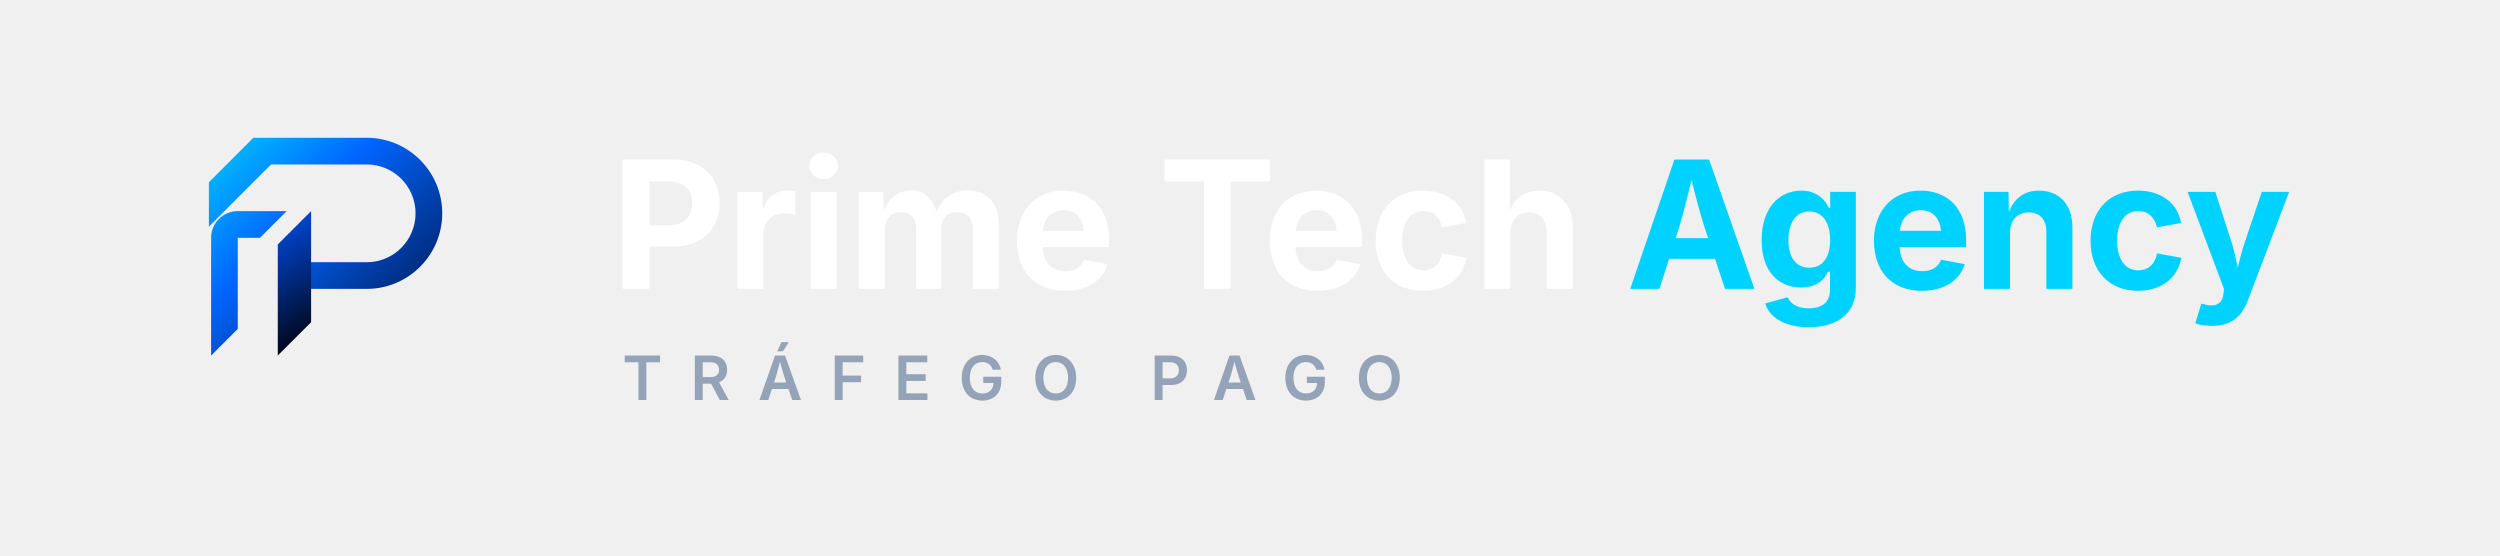
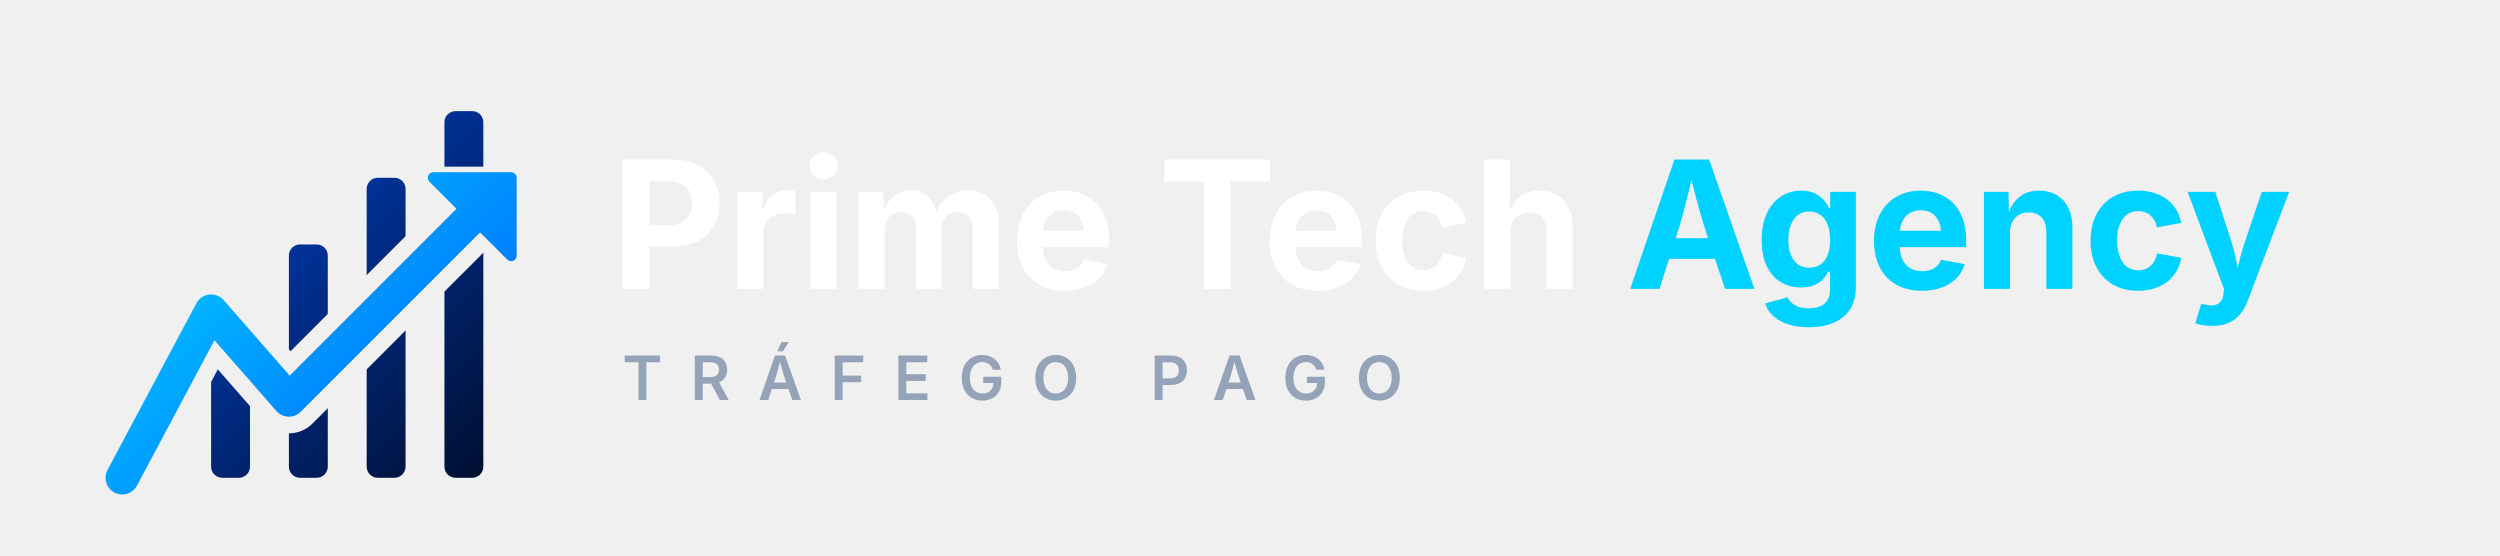
<svg xmlns="http://www.w3.org/2000/svg" viewBox="0 0 450 100" width="450" height="100" fill="none">
  <defs>
-     <linearGradient id="logo-blue-grad" x1="30" y1="20" x2="80" y2="70" gradientUnits="userSpaceOnUse">
+     <linearGradient id="logo-blue-grad" x1="20" y1="20" x2="80" y2="80" gradientUnits="userSpaceOnUse">
      <stop offset="0%" stop-color="#00d2ff" />
-       <stop offset="40%" stop-color="#0066ff" />
-       <stop offset="100%" stop-color="#001144" />
+       <stop offset="100%" stop-color="#0055ff" />
    </linearGradient>
-     <linearGradient id="logo-navy-grad" x1="45" y1="35" x2="60" y2="60" gradientUnits="userSpaceOnUse">
-       <stop offset="0%" stop-color="#0055ff" />
+     <linearGradient id="logo-navy-grad" x1="20" y1="20" x2="80" y2="80" gradientUnits="userSpaceOnUse">
+       <stop offset="0%" stop-color="#0044cc" />
      <stop offset="100%" stop-color="#000b26" />
    </linearGradient>
+     <mask id="logo-arrow-mask">
+       <rect x="0" y="0" width="100" height="100" fill="white" />
+       <path d="M 12 76 L 28 46 L 42 62 L 76 28" stroke="black" stroke-width="12" stroke-linecap="round" stroke-linejoin="round" fill="none" />
+       <polygon points="82,22 68,22 82,36" fill="black" stroke="black" stroke-width="4" stroke-linejoin="round" />
+     </mask>
    <style>
            .brand-name {
                font-family: 'Outfit', 'Inter', 'Segoe UI', sans-serif;
                font-weight: 700;
                font-size: 32px;
                fill: #ffffff;
            }
            .brand-accent {
                fill: #00d2ff;
            }
            .brand-sub {
                font-family: 'Outfit', 'Inter', 'Segoe UI', sans-serif;
                font-weight: 600;
                font-size: 11px;
                fill: #94a3b8;
                letter-spacing: 5px;
            }
        </style>
  </defs>
+   <g transform="translate(10, 10)" mask="url(#logo-arrow-mask)">
+     <rect x="28" y="46" width="7" height="30" rx="2" fill="url(#logo-navy-grad)" />
+     <rect x="42" y="34" width="7" height="42" rx="2" fill="url(#logo-navy-grad)" />
+     <rect x="56" y="22" width="7" height="54" rx="2" fill="url(#logo-navy-grad)" />
+     <rect x="70" y="10" width="7" height="66" rx="2" fill="url(#logo-navy-grad)" />
+   </g>
  <g transform="translate(10, 10)">
-     <svg width="80" height="80" viewBox="0 0 100 100" fill="none">
-       <path d="M34.5 28.5L44.5 18.5H70A17 17 0 0 1 70 52.5H57.5L51.5 46.5H70A11 11 0 0 0 70 24.5H48.5L34.5 38.5V28.5Z" fill="url(#logo-blue-grad)" />
-       <path d="M35 67.5V41A6 6 0 0 1 41 35H52L46 41H41V61.5Z" fill="url(#logo-blue-grad)" />
-       <path d="M50 42.5L57.5 35V60L50 67.5Z" fill="url(#logo-navy-grad)" />
-     </svg>
+     <path d="M 12 76 L 28 46 L 42 62 L 76 28" stroke="url(#logo-blue-grad)" stroke-width="6" stroke-linecap="round" stroke-linejoin="round" fill="none" />
+     <polygon points="82,22 68,22 82,36" fill="url(#logo-blue-grad)" stroke="url(#logo-blue-grad)" stroke-width="2" stroke-linejoin="round" />
  </g>
  <text x="110" y="52" class="brand-name">Prime Tech <tspan class="brand-accent">Agency</tspan>
  </text>
  <text x="112" y="72" class="brand-sub">TRÁFEGO PAGO</text>
</svg>
